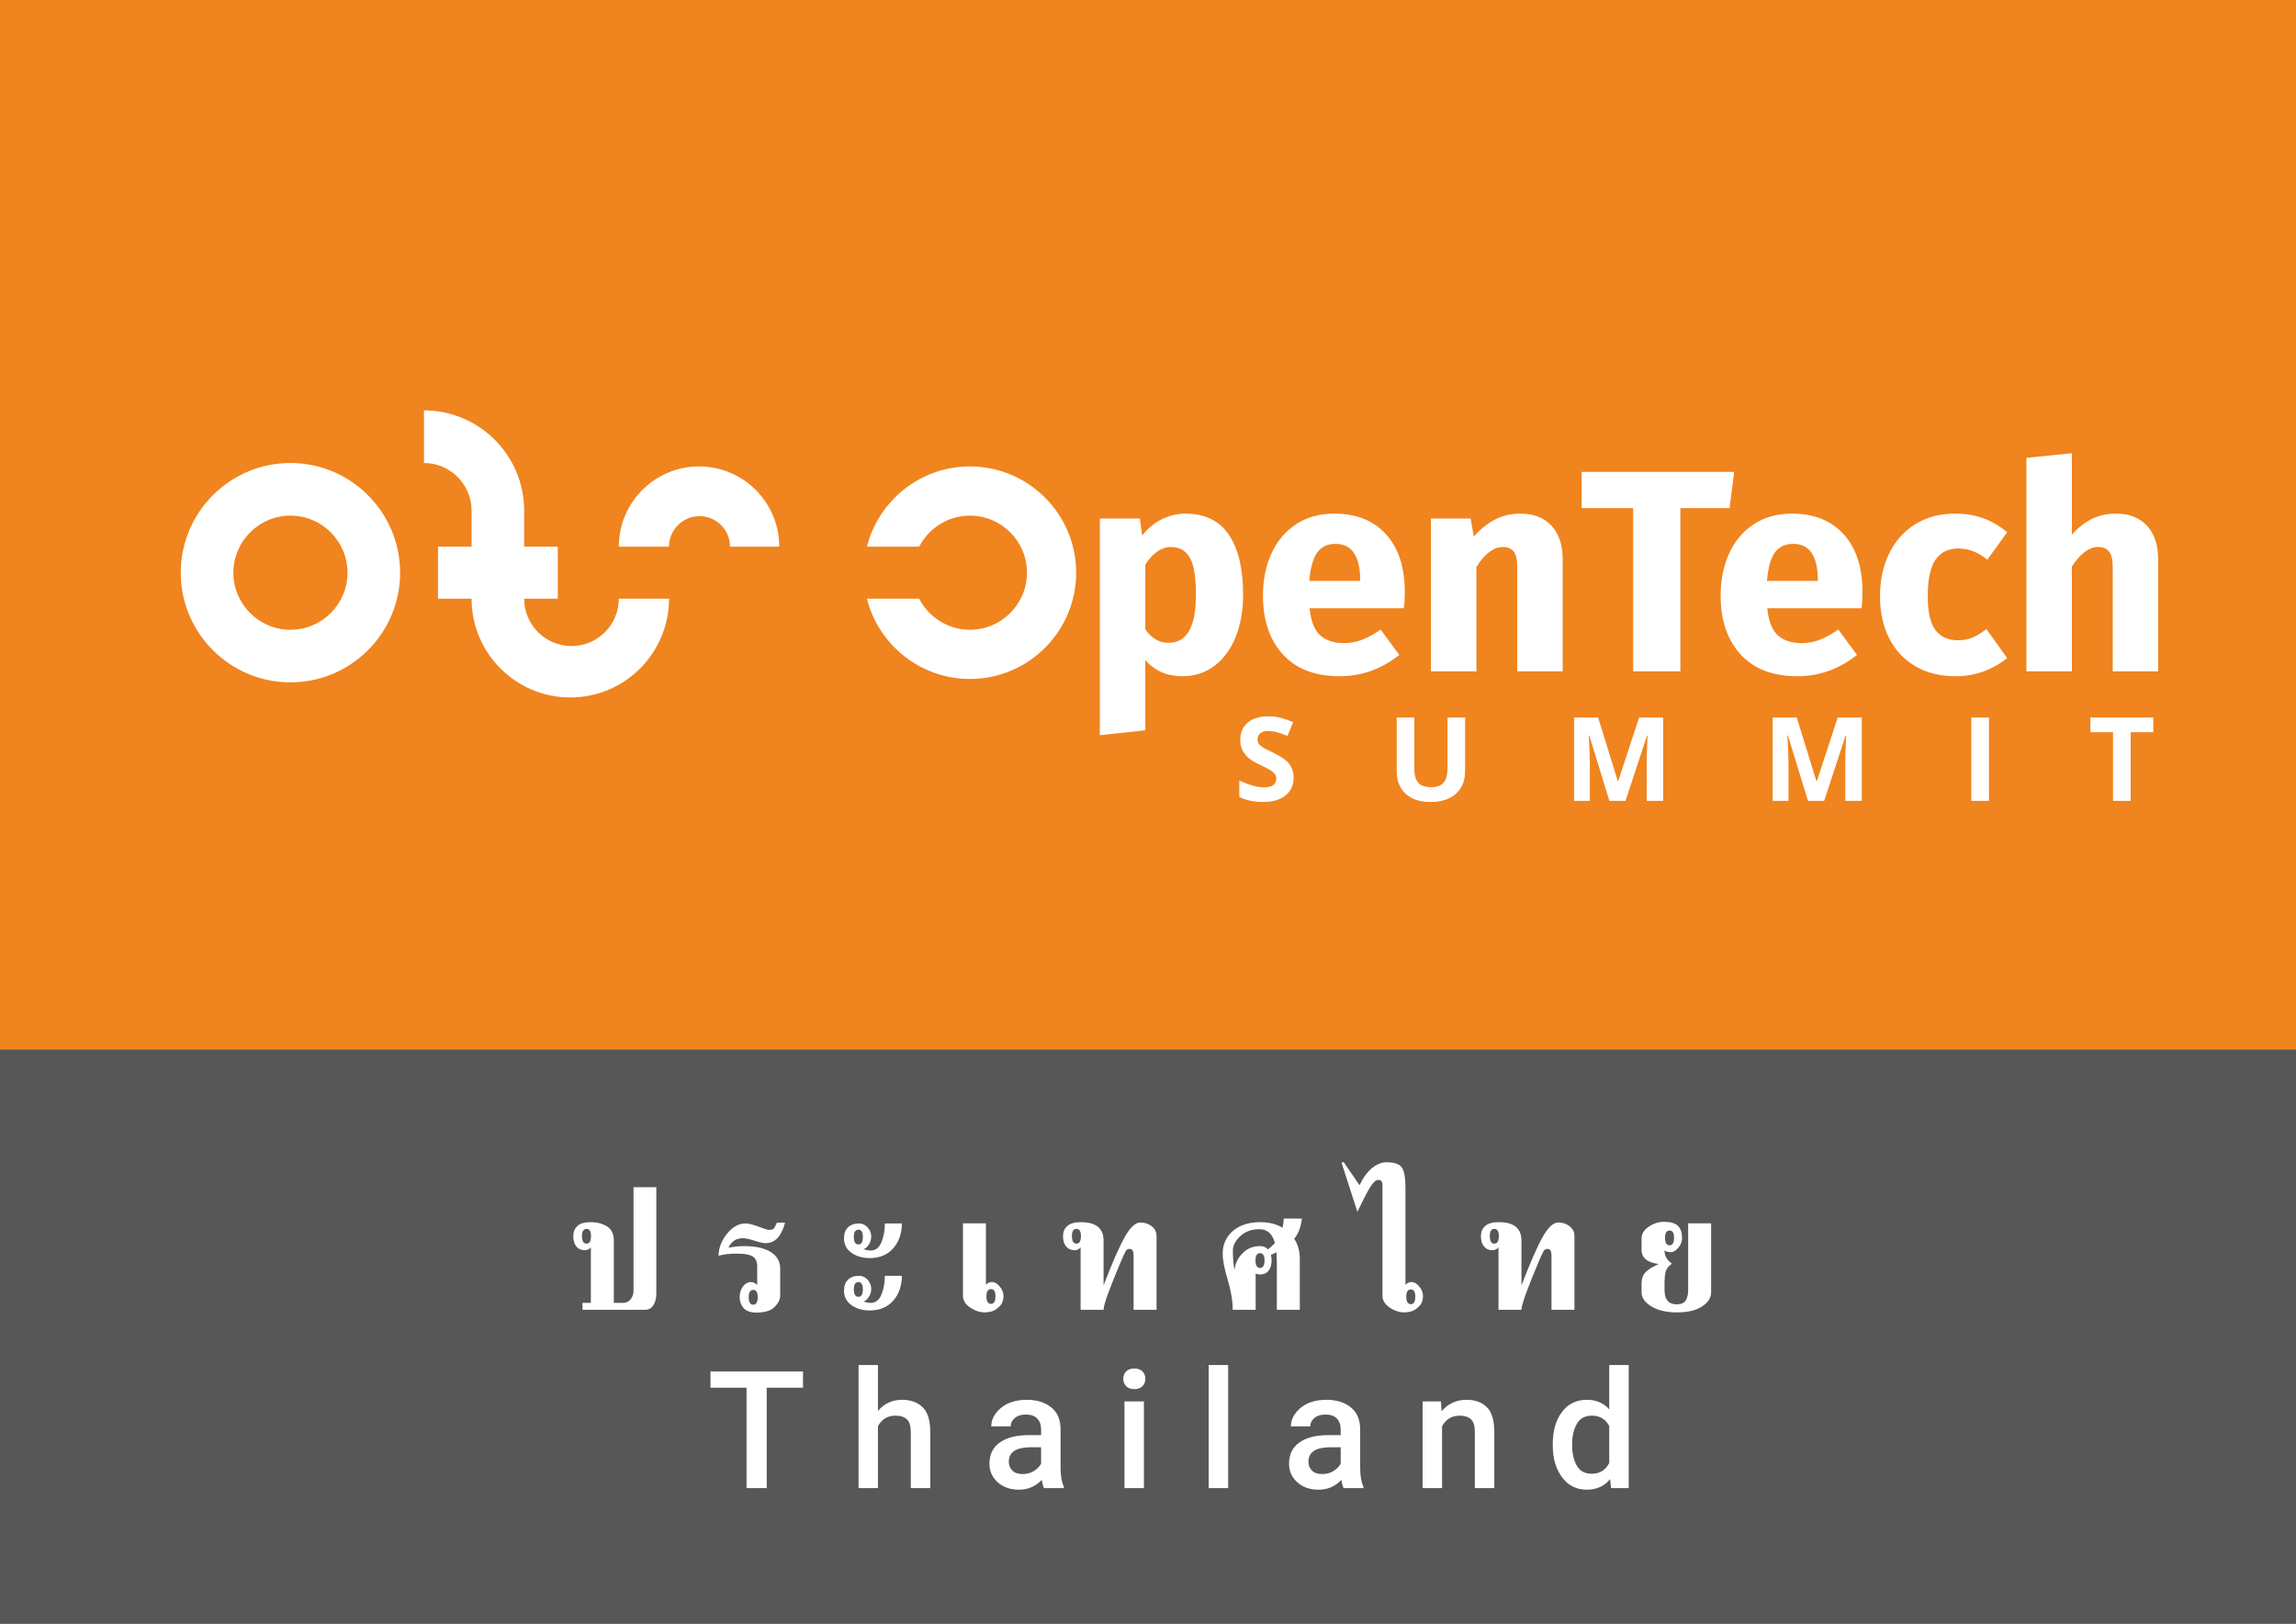
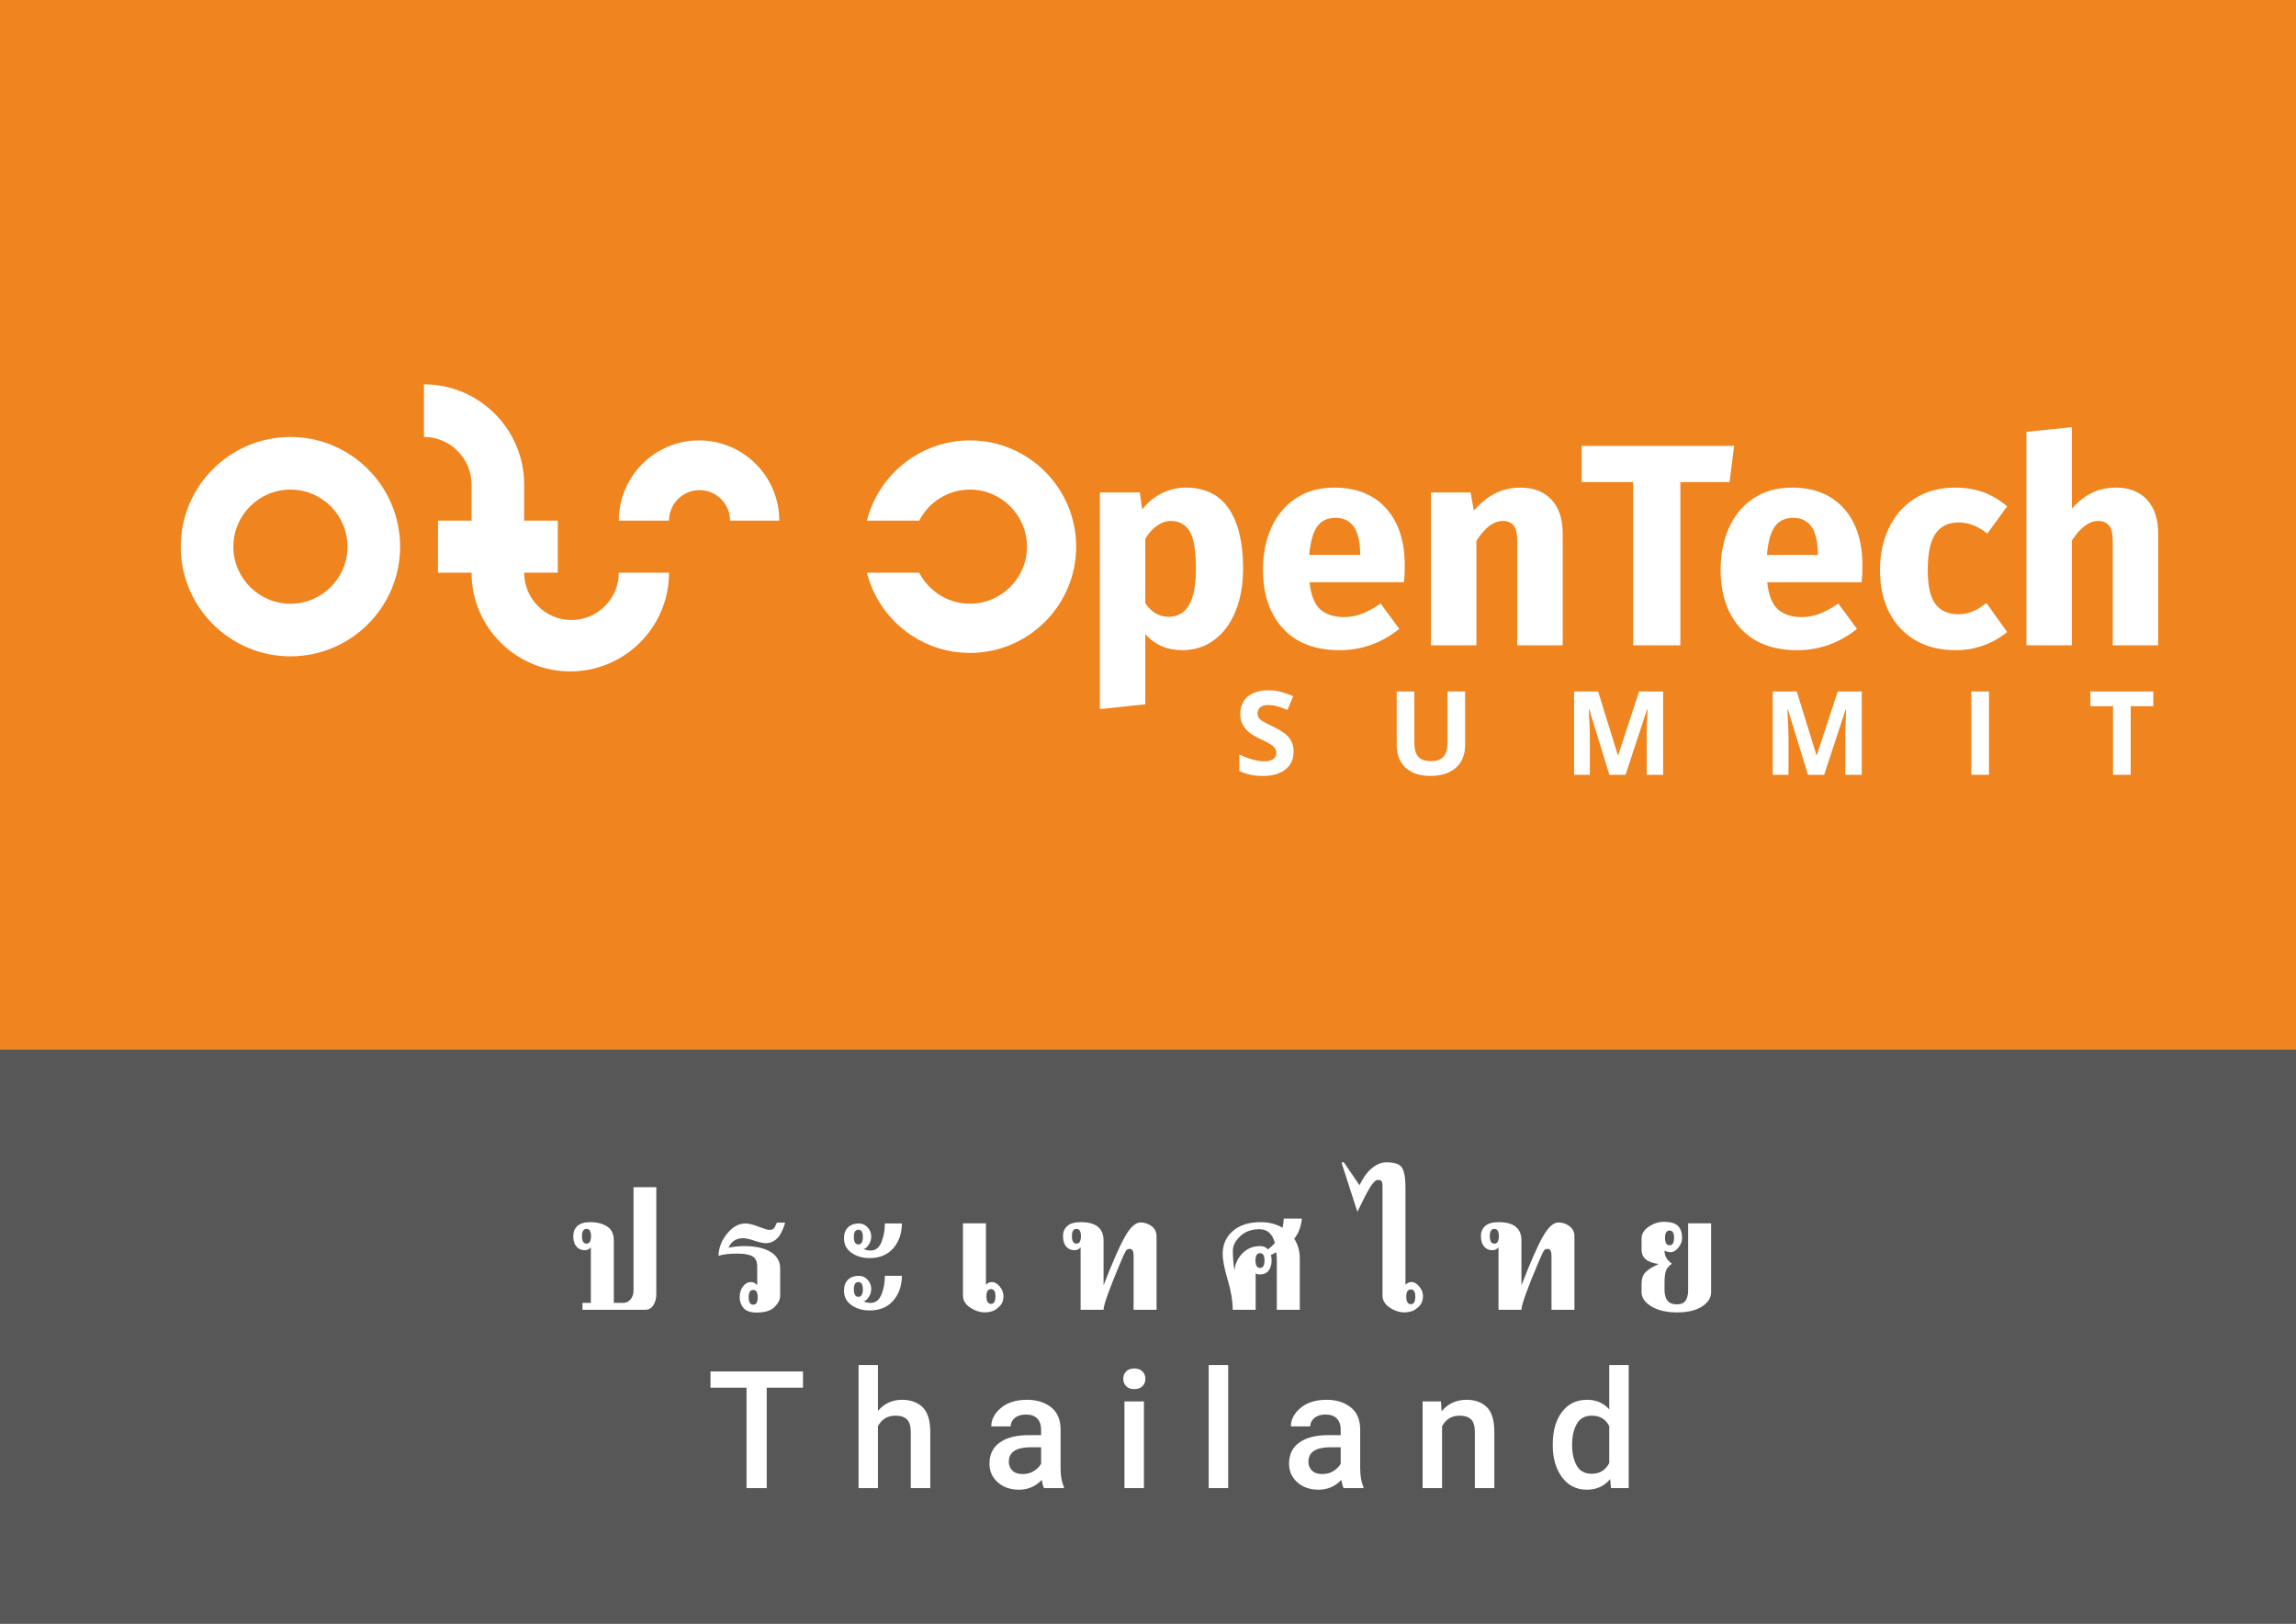
<svg xmlns="http://www.w3.org/2000/svg" id="svg2" version="1.1" xml:space="preserve" width="420mm" height="297mm" viewBox="0 0 1488.189 1052.362">
  <defs id="defs6">
    <clipPath clipPathUnits="userSpaceOnUse" id="clipPath20">
      <path d="M 0,1700.787 H 2398.11 V 0 H 0 Z" id="path22" />
    </clipPath>
  </defs>
  <g id="g10" transform="matrix(1.25,0,0,-1.25,0,1052.362)">
    <g id="g956" transform="scale(0.9816392,1)">
      <path id="path12" style="fill:#f0841e;fill-opacity:1;fill-rule:nonzero;stroke:none;stroke-width:0.531" d="M 1212.82,275.399 H 0 v 566.491 h 1212.82 z" />
      <path id="path14" style="fill:#575757;fill-opacity:1;fill-rule:nonzero;stroke:none;stroke-width:0.542" d="M 1212.82,1.7918813e-5 H 0 V 297.711 h 1212.82 z" />
    </g>
-     <g id="g4352" transform="matrix(0.5752936,0,0,0.5752936,-83.39912,-131.7781)">
+     <g id="g4352" transform="matrix(0.5752936,0,0,0.5752936,-83.39912,-118.2781)">
      <g transform="translate(1222.907,1156.207)" id="g24">
        <path id="path26" style="fill:#ffffff;fill-opacity:1;fill-rule:nonzero;stroke:none" d="m 0,0 c 0,16.242 -1.853,27.522 -5.577,33.842 -3.716,6.28 -9.373,9.475 -16.985,9.475 -4.321,0 -8.514,-1.449 -12.569,-4.309 -4.07,-2.856 -7.566,-6.766 -10.508,-11.786 v -58.081 c 5.535,-8.125 12.533,-12.177 21.002,-12.177 C -8.208,-43.036 0,-28.688 0,0 m 29.686,54.317 c 8.56,-12.689 12.836,-30.649 12.836,-53.801 0,-14.168 -2.209,-26.829 -6.613,-37.993 -4.407,-11.124 -10.755,-19.876 -19.058,-26.165 -8.298,-6.316 -17.975,-9.505 -29.035,-9.505 -13.836,0 -24.976,4.872 -33.455,14.559 v -63.286 l -40.965,-4.39 V 68.971 h 36.045 l 2.068,-15.314 c 5.359,6.736 11.451,11.73 18.285,14.918 6.825,3.193 13.694,4.814 20.615,4.814 17.632,0 30.725,-6.378 39.277,-19.072" />
      </g>
      <g transform="translate(1370.953,1170.733)" id="g28">
        <path id="path30" style="fill:#ffffff;fill-opacity:1;fill-rule:nonzero;stroke:none" d="m 0,0 c -0.347,21.082 -7.772,31.607 -22.293,31.607 -7.094,0 -12.528,-2.521 -16.332,-7.63 -3.816,-5.116 -6.229,-13.722 -7.268,-25.808 H 0 Z m 39.419,-26.435 h -85.048 c 1.198,-11.614 4.404,-19.732 9.593,-24.393 5.183,-4.663 12.353,-7.007 21.515,-7.007 5.538,0 10.89,0.995 16.084,3.007 5.183,1.957 10.797,5.051 16.855,9.206 L 35.27,-68.482 C 19.193,-81.238 1.293,-87.674 -18.407,-87.674 c -22.298,0 -39.409,6.618 -51.338,19.731 -11.929,13.115 -17.889,30.768 -17.889,52.911 0,13.982 2.503,26.551 7.522,37.712 5.008,11.156 12.349,19.972 22.036,26.439 9.676,6.497 21.257,9.743 34.745,9.743 19.874,0 35.432,-6.255 46.668,-18.675 11.236,-12.453 16.856,-29.751 16.856,-51.857 0,-5.712 -0.262,-10.644 -0.774,-14.765" />
      </g>
      <g transform="translate(1543.385,1218.71)" id="g32">
        <path id="path34" style="fill:#ffffff;fill-opacity:1;fill-rule:nonzero;stroke:none" d="m 0,0 c 6.736,-7.277 10.108,-17.477 10.108,-30.621 v -100.605 h -40.967 v 93.627 c 0,6.919 -1.084,11.701 -3.252,14.38 -2.152,2.644 -5.398,4.033 -9.723,4.033 -8.294,0 -16.244,-5.993 -23.852,-17.929 v -94.111 h -40.957 V 6.468 h 35.772 l 2.855,-16.335 c 6.051,6.919 12.485,12.091 19.322,15.548 6.829,3.461 14.387,5.205 22.683,5.205 C -16.082,10.886 -6.749,7.243 0,0" />
      </g>
      <g transform="translate(1659.542,1234.525)" id="g36">
        <path id="path38" style="fill:#ffffff;fill-opacity:1;fill-rule:nonzero;stroke:none" d="M 0,0 V -147.041 H -42.529 V 0 H -88.94 V 32.665 H 48.492 L 44.336,0 Z" />
      </g>
      <g transform="translate(1783.476,1170.733)" id="g40">
        <path id="path42" style="fill:#ffffff;fill-opacity:1;fill-rule:nonzero;stroke:none" d="m 0,0 c -0.352,21.082 -7.771,31.607 -22.298,31.607 -7.096,0 -12.533,-2.521 -16.332,-7.63 -3.804,-5.116 -6.223,-13.722 -7.261,-25.808 H 0 Z m 39.422,-26.435 h -85.056 c 1.209,-11.614 4.41,-19.732 9.596,-24.393 5.186,-4.663 12.356,-7.007 21.519,-7.007 5.531,0 10.896,0.995 16.079,3.007 5.189,1.957 10.796,5.051 16.854,9.206 l 16.854,-22.86 C 19.188,-81.238 1.3,-87.674 -18.412,-87.674 c -22.293,0 -39.405,6.618 -51.33,19.731 -11.93,13.115 -17.893,30.768 -17.893,52.911 0,13.982 2.498,26.551 7.518,37.712 5.013,11.156 12.356,19.972 22.043,26.439 9.674,6.497 21.255,9.743 34.739,9.743 19.883,0 35.437,-6.255 46.678,-18.675 11.237,-12.453 16.845,-29.751 16.845,-51.857 0,-5.712 -0.255,-10.644 -0.766,-14.765" />
      </g>
      <g transform="translate(1932.568,1225.443)" id="g44">
        <path id="path46" style="fill:#ffffff;fill-opacity:1;fill-rule:nonzero;stroke:none" d="M 0,0 C 7.608,-2.769 14.782,-7.006 21.522,-12.691 L 3.623,-37.354 c -8.284,6.743 -16.935,10.106 -25.917,10.106 -9.17,0 -16.082,-3.363 -20.743,-10.106 -4.674,-6.735 -7.01,-17.625 -7.01,-32.664 0,-14.526 2.336,-24.779 7.01,-30.859 4.661,-6.043 11.403,-9.078 20.219,-9.078 4.84,0 9.162,0.781 12.964,2.344 3.803,1.561 8.042,4.148 12.706,7.758 l 18.67,-26.166 c -13.656,-10.889 -29.123,-16.365 -46.416,-16.365 -13.999,0 -26.102,3.01 -36.3,8.965 -10.2,5.953 -18.069,14.348 -23.598,25.143 -5.532,10.831 -8.295,23.463 -8.295,38.014 0,14.502 2.763,27.37 8.295,38.619 5.529,11.255 13.398,19.975 23.598,26.321 10.198,6.286 22.044,9.474 35.526,9.474 C -16.167,4.152 -7.601,2.77 0,0" />
      </g>
      <g transform="translate(2080.094,1218.71)" id="g48">
        <path id="path50" style="fill:#ffffff;fill-opacity:1;fill-rule:nonzero;stroke:none" d="m 0,0 c 6.742,-7.277 10.122,-17.477 10.122,-30.621 v -100.605 h -40.974 v 93.627 c 0,6.919 -1.122,11.701 -3.368,14.38 -2.255,2.644 -5.442,4.033 -9.59,4.033 -8.303,0 -16.251,-5.903 -23.856,-17.631 v -94.409 h -40.975 V 61.172 l 40.975,4.151 V -8.064 c 5.693,6.406 11.755,11.158 18.145,14.256 6.397,3.132 13.57,4.694 21.524,4.694 C -16.076,10.886 -6.735,7.243 0,0" />
      </g>
      <g transform="translate(406.7485,1227.794)" id="g52">
        <path id="path54" style="fill:#ffffff;fill-opacity:1;fill-rule:nonzero;stroke:none" d="m 0,0 c -28.354,0 -51.427,-23.071 -51.427,-51.439 0,-28.362 23.073,-51.424 51.427,-51.424 28.357,0 51.429,23.062 51.429,51.424 C 51.429,-23.071 28.357,0 0,0 m 0,-150.266 c -54.515,0 -98.854,44.33 -98.854,98.827 0,54.502 44.339,98.867 98.854,98.867 54.503,0 98.851,-44.365 98.851,-98.867 0,-54.497 -44.348,-98.827 -98.851,-98.827" />
      </g>
      <g transform="translate(1019.205,1272.126)" id="g56">
        <path id="path58" style="fill:#ffffff;fill-opacity:1;fill-rule:nonzero;stroke:none" d="m 0,0 c -44.719,0 -82.358,-30.801 -92.845,-72.307 h 47.12 c 8.541,16.573 25.816,27.975 45.725,27.975 28.343,0 51.397,-23.071 51.397,-51.439 0,-28.331 -23.054,-51.398 -51.397,-51.398 -19.909,0 -37.184,11.37 -45.725,27.946 h -47.12 c 10.487,-41.506 48.126,-72.307 92.845,-72.307 52.8,0 95.753,42.95 95.753,95.759 C 95.753,-42.953 52.8,0 0,0" />
      </g>
      <g transform="translate(1310.929,991.6299)" id="g60">
        <path id="path62" style="fill:#ffffff;fill-opacity:1;fill-rule:nonzero;stroke:none" d="m 0,0 c 0,-6.799 -2.431,-12.151 -7.315,-16.03 -4.879,-3.913 -11.665,-5.866 -20.372,-5.866 -8.01,0 -15.09,1.504 -21.262,4.506 v 14.798 c 5.071,-2.256 9.359,-3.843 12.868,-4.752 3.515,-0.928 6.723,-1.377 9.629,-1.377 3.489,0 6.177,0.66 8.041,1.979 1.87,1.329 2.805,3.309 2.805,5.958 0,1.45 -0.411,2.768 -1.24,3.915 -0.815,1.172 -2.023,2.286 -3.62,3.332 -1.595,1.053 -4.834,2.74 -9.731,5.086 -4.597,2.165 -8.03,4.214 -10.319,6.191 -2.299,1.992 -4.129,4.334 -5.499,6.946 -1.373,2.619 -2.061,5.751 -2.061,9.24 0,6.678 2.249,11.882 6.752,15.698 4.508,3.79 10.736,5.685 18.676,5.685 3.911,0 7.63,-0.448 11.17,-1.41 3.549,-0.908 7.248,-2.202 11.116,-3.884 L -5.491,37.651 c -4,1.626 -7.324,2.772 -9.937,3.433 -2.622,0.665 -5.199,0.967 -7.726,0.967 -3.023,0 -5.333,-0.698 -6.941,-2.113 -1.606,-1.377 -2.407,-3.247 -2.407,-5.475 0,-1.408 0.32,-2.644 0.966,-3.669 0.647,-1.088 1.69,-2.074 3.111,-3.037 1.416,-0.989 4.783,-2.736 10.09,-5.259 C -11.304,19.129 -6.51,15.763 -3.903,12.395 -1.297,9.021 0,4.872 0,0" />
      </g>
      <g transform="translate(1465.514,1045.856)" id="g64">
        <path id="path66" style="fill:#ffffff;fill-opacity:1;fill-rule:nonzero;stroke:none" d="m 0,0 v -48.573 c 0,-5.571 -1.242,-10.411 -3.726,-14.62 -2.483,-4.152 -6.073,-7.366 -10.762,-9.593 -4.694,-2.227 -10.237,-3.336 -16.64,-3.336 -9.659,0 -17.157,2.466 -22.501,7.427 -5.343,4.961 -8.006,11.702 -8.006,20.3 V 0 h 15.865 v -45.987 c 0,-5.775 1.166,-10.013 3.497,-12.722 2.33,-2.708 6.18,-4.062 11.555,-4.062 5.204,0 8.976,1.381 11.325,4.094 2.343,2.709 3.516,6.972 3.516,12.805 V 0 Z" />
      </g>
      <g transform="translate(1595.535,970.7549)" id="g68">
        <path id="path70" style="fill:#ffffff;fill-opacity:1;fill-rule:nonzero;stroke:none" d="m 0,0 -18.077,58.924 h -0.467 c 0.66,-11.979 0.98,-19.975 0.98,-23.977 V 0 H -31.79 v 75.102 h 21.67 L 7.653,17.686 H 7.964 L 26.815,75.102 H 48.488 V 0 H 33.647 v 35.553 c 0,1.679 0.032,3.61 0.078,5.803 0.05,2.195 0.281,8.029 0.694,17.471 H 33.955 L 14.585,0 Z" />
      </g>
      <g transform="translate(1774.559,970.7549)" id="g72">
        <path id="path74" style="fill:#ffffff;fill-opacity:1;fill-rule:nonzero;stroke:none" d="m 0,0 -18.074,58.924 h -0.469 c 0.651,-11.979 0.979,-19.975 0.979,-23.977 V 0 h -14.224 v 75.102 h 21.675 L 7.657,17.686 H 7.963 L 26.812,75.102 H 48.491 V 0 H 33.649 v 35.553 c 0,1.679 0.027,3.61 0.078,5.803 0.045,2.195 0.277,8.029 0.691,17.471 H 33.95 L 14.591,0 Z" />
      </g>
      <path id="path76" style="fill:#ffffff;fill-opacity:1;fill-rule:nonzero;stroke:none" d="m 1921.792,1045.856 h 15.93 v -75.102 h -15.93 z" />
      <g transform="translate(2065.426,970.7549)" id="g78">
        <path id="path80" style="fill:#ffffff;fill-opacity:1;fill-rule:nonzero;stroke:none" d="M 0,0 H -15.915 V 61.837 H -36.313 V 75.102 H 20.398 V 61.837 H 0 Z" />
      </g>
      <g transform="translate(702.7065,1152.903)" id="g82">
        <path id="path84" style="fill:#ffffff;fill-opacity:1;fill-rule:nonzero;stroke:none" d="m 0,0 c 0,-23.521 -19.091,-42.62 -42.636,-42.62 -23.554,0 -42.649,19.099 -42.649,42.62 h 30.313 v 46.916 h -30.313 v 32.485 c 0,49.804 -40.518,90.348 -90.326,90.348 v -47.431 c 23.656,0 42.904,-19.28 42.904,-42.917 V 46.916 h -30.25 V 0 h 30.25 c 0,-49.063 39.918,-88.974 88.992,-88.974 49.071,0 88.986,39.911 88.986,88.974 z" />
      </g>
      <g transform="translate(775.0356,1272.126)" id="g86">
        <path id="path88" style="fill:#ffffff;fill-opacity:1;fill-rule:nonzero;stroke:none" d="m 0,0 c -39.881,0 -72.315,-32.425 -72.315,-72.307 h 45.256 c 0,15.161 12.316,27.491 27.502,27.491 15.194,0 27.497,-12.33 27.497,-27.491 H 72.324 C 72.324,-32.425 39.877,0 0,0" />
      </g>
    </g>
    <g id="g994" transform="matrix(0.5312452,0,0,0.5312452,-30.58219,-28.05409)">
      <g transform="matrix(1.301814,0,0,1.301814,-237.8983,-332.7694)" id="g4331">
        <g transform="translate(233.5974,7.786579)" id="g4387">
          <text transform="scale(1,-1)" id="text868" y="-390.189" x="523.362" style="font-style:normal;font-variant:normal;font-weight:normal;font-stretch:normal;font-size:36.905px;line-height:802.3;font-family:Roboto;-inkscape-font-specification:Roboto;letter-spacing:0px;word-spacing:-5.886px;fill:#000000;fill-opacity:1;stroke:none;stroke-width:0.461" xml:space="preserve">
            <tspan style="font-style:normal;font-variant:normal;font-weight:500;font-stretch:normal;font-size:123.018px;font-family:Roboto;-inkscape-font-specification:'Roboto Medium';letter-spacing:31.687px;fill:#ffffff;stroke-width:0.461" y="-390.189" x="523.362" id="tspan866">Thailand</tspan>
          </text>
        </g>
      </g>
      <g transform="matrix(1.301814,0,0,1.301814,-630.2068,-184.2108)" id="g4331-3">
        <g transform="translate(233.5974,7.786579)" id="g4387-6">
          <text transform="scale(1,-1)" id="text868-7" y="-409.743" x="718.904" style="font-style:normal;font-variant:normal;font-weight:normal;font-stretch:normal;font-size:36.905px;line-height:802.3;font-family:Roboto;-inkscape-font-specification:Roboto;letter-spacing:0px;word-spacing:-5.886px;fill:#000000;fill-opacity:1;stroke:none;stroke-width:0.461" xml:space="preserve">
            <tspan style="font-style:normal;font-variant:normal;font-weight:bold;font-stretch:normal;font-size:123.018px;font-family:Roboto;-inkscape-font-specification:'Roboto Bold';letter-spacing:34.567px;fill:#ffffff;stroke-width:0.461" y="-409.743" x="718.904" id="tspan866-5">ประเทศไทย</tspan>
          </text>
        </g>
      </g>
    </g>
  </g>
</svg>
